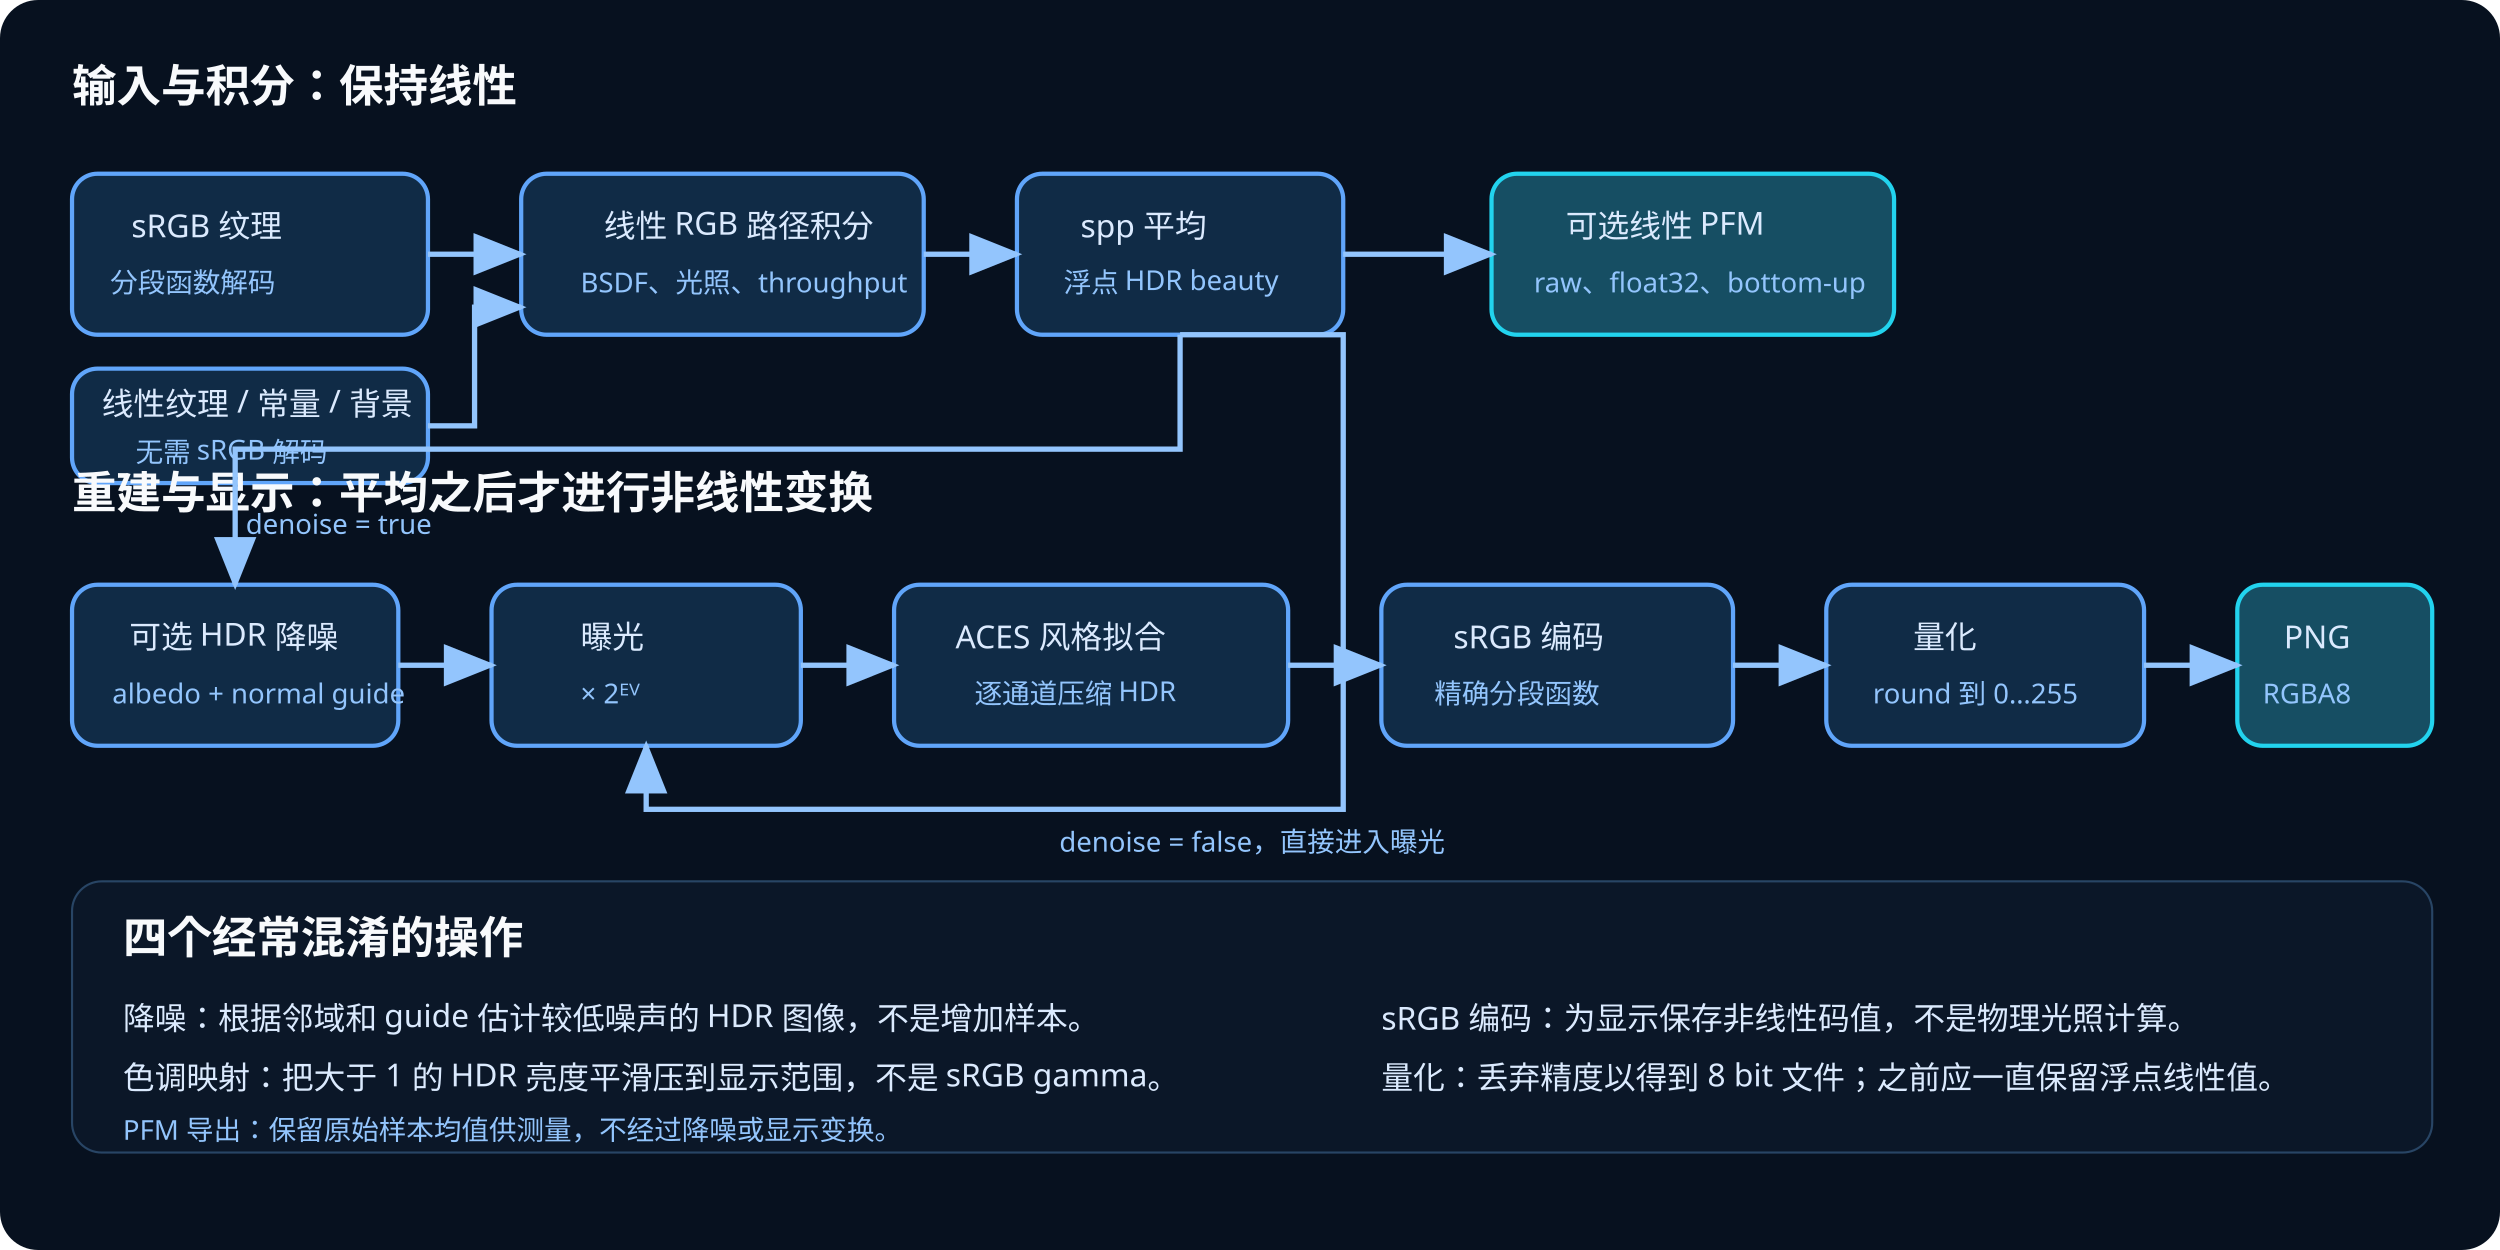
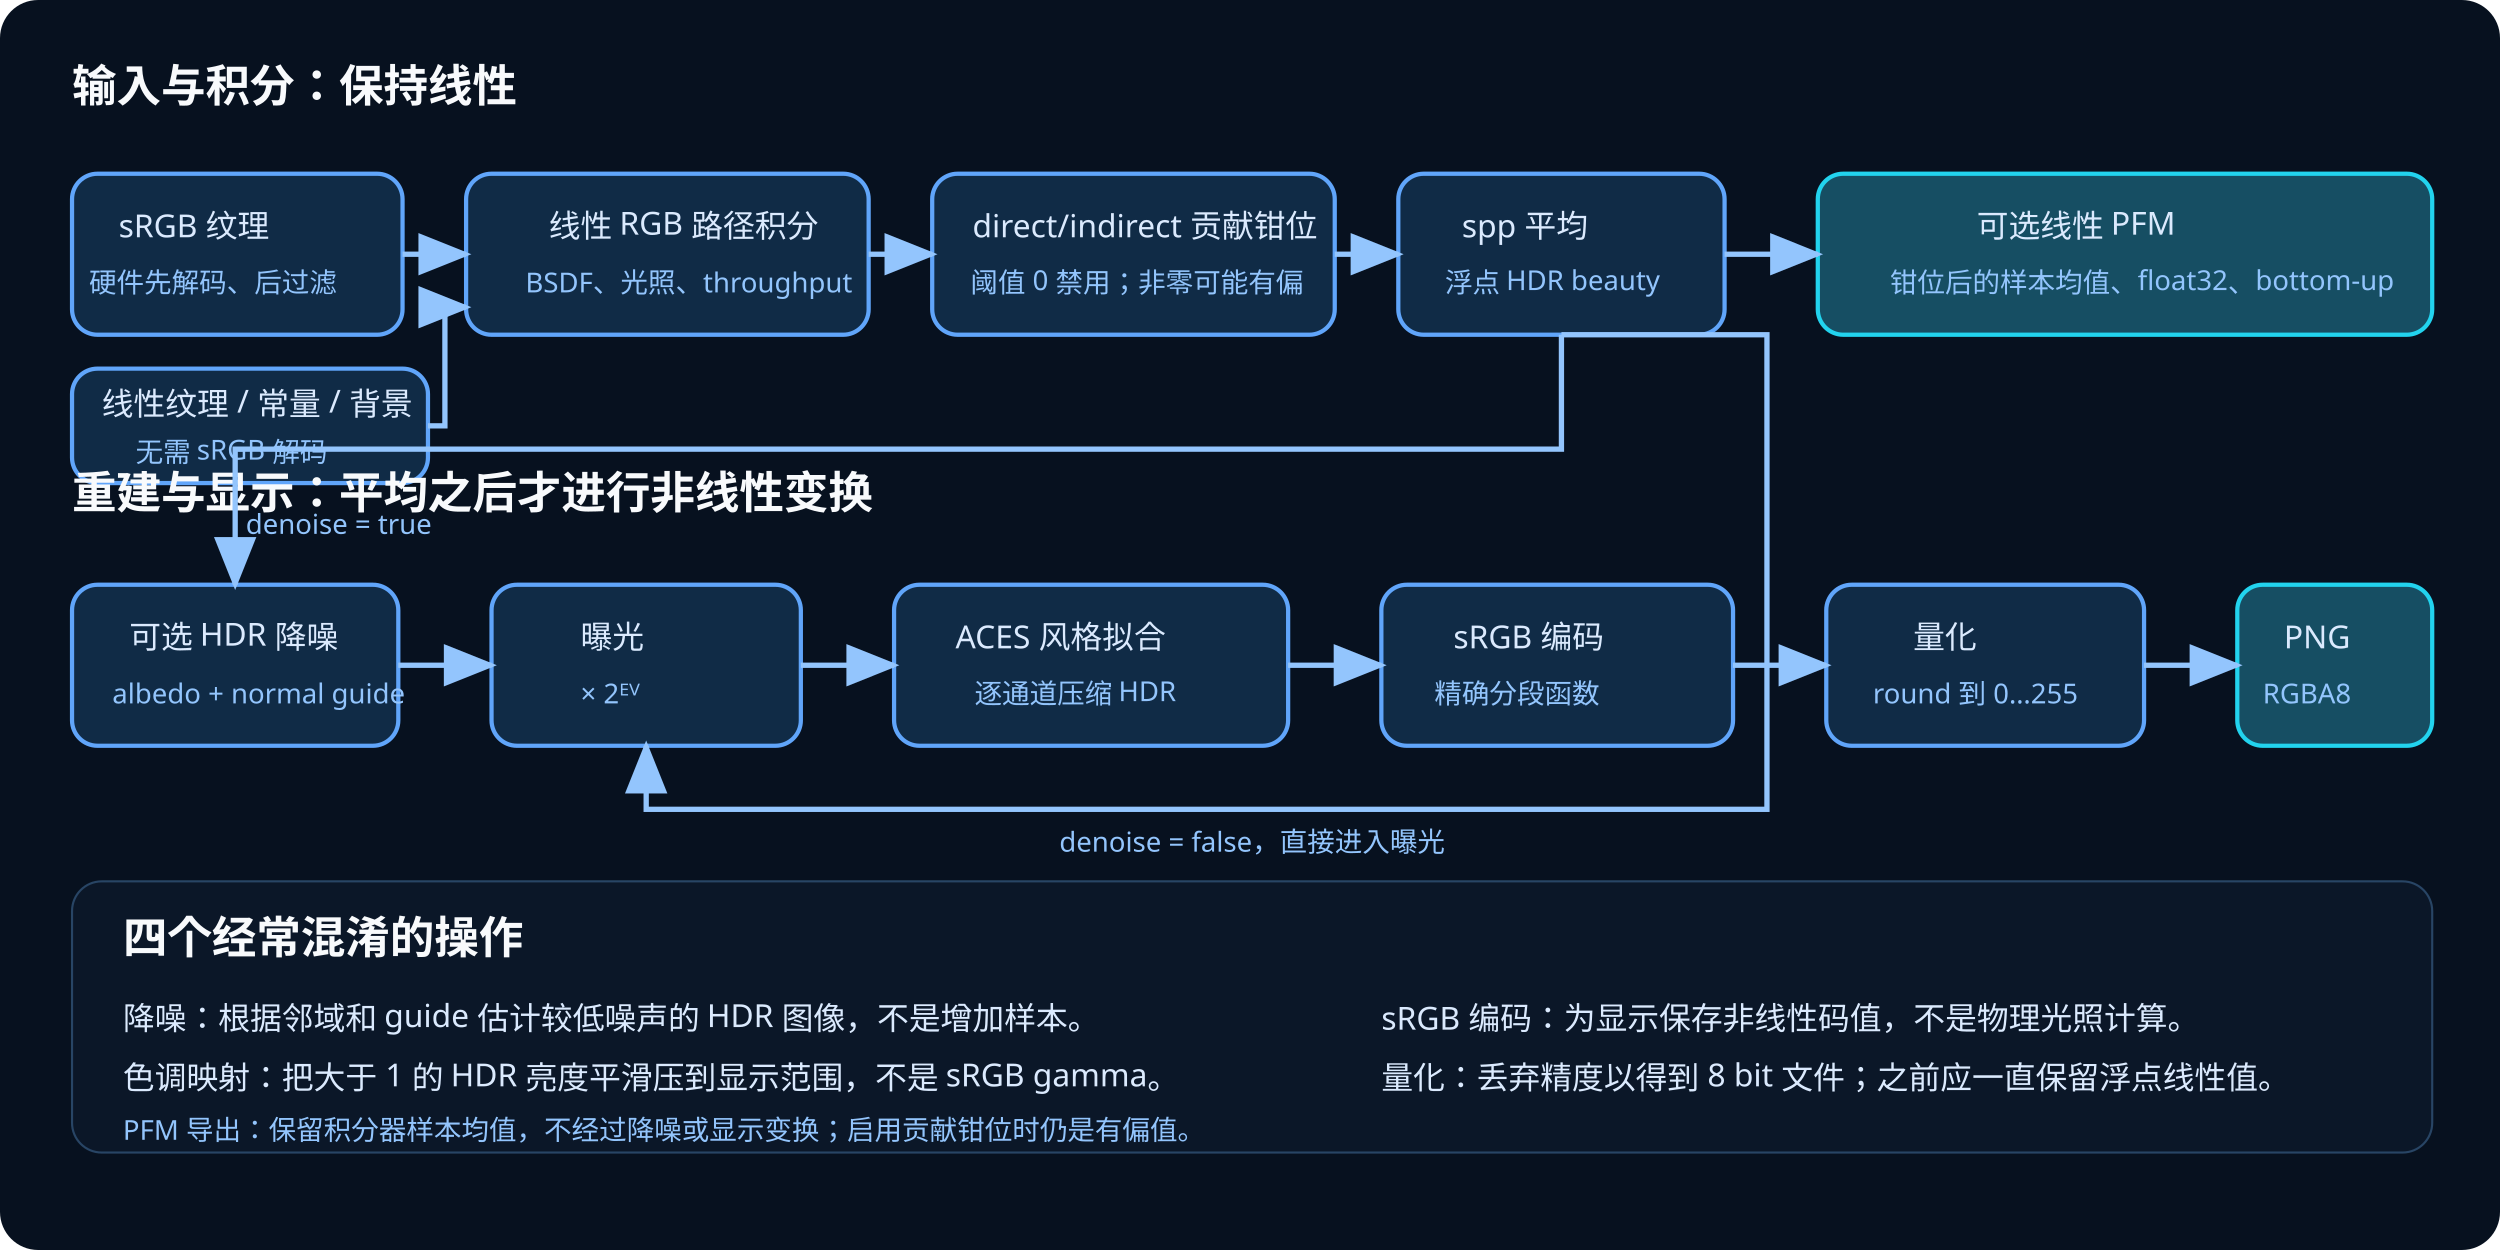
<svg xmlns="http://www.w3.org/2000/svg" viewBox="0 0 1180 590" role="img" aria-labelledby="title desc">
  <defs>
    <marker id="arr" markerWidth="10" markerHeight="8" refX="9" refY="4" orient="auto">
      <path d="M0 0L10 4L0 8Z" fill="#93c5fd" />
    </marker>
    <style>.h{font:700 21px system-ui,sans-serif;fill:#f8fafc}.t{font:15px system-ui,sans-serif;fill:#dbeafe}.s{font:13px system-ui,sans-serif;fill:#93c5fd}.b{fill:#102b46;stroke:#60a5fa;stroke-width:2}.line{stroke:#93c5fd;stroke-width:2.5;marker-end:url(#arr)}</style>
  </defs>
  <rect width="1180" height="590" rx="18" fill="#07111f" />
  <text x="34" y="48" class="h">输入与积分：保持线性</text>
-   <rect x="34" y="82" width="168" height="76" rx="12" class="b" />
-   <text x="62" y="112" class="t">sRGB 纹理</text>
-   <text x="52" y="138" class="s">分段函数解码</text>
-   <rect x="246" y="82" width="190" height="76" rx="12" class="b" />
-   <text x="285" y="112" class="t">线性 RGB 路径积分</text>
-   <text x="274" y="138" class="s">BSDF、光照、throughput</text>
-   <rect x="480" y="82" width="154" height="76" rx="12" class="b" />
-   <text x="510" y="112" class="t">spp 平均</text>
-   <text x="502" y="138" class="s">浮点 HDR beauty</text>
-   <line x1="202" y1="120" x2="246" y2="120" class="line" />
-   <line x1="436" y1="120" x2="480" y2="120" class="line" />
-   <rect x="704" y="82" width="190" height="76" rx="12" fill="#164e63" stroke="#22d3ee" stroke-width="2" />
-   <text x="739" y="112" class="t">可选线性 PFM</text>
-   <text x="724" y="138" class="s">raw、float32、bottom-up</text>
-   <line x1="634" y1="120" x2="704" y2="120" class="line" />
+   <rect x="34" y="82" width="156" height="76" rx="12" class="b" />
+   <text x="56" y="112" class="t">sRGB 纹理</text>
+   <text x="42" y="138" class="s">硬件先解码、后过滤</text>
+   <rect x="220" y="82" width="190" height="76" rx="12" class="b" />
+   <text x="259" y="112" class="t">线性 RGB 路径积分</text>
+   <text x="248" y="138" class="s">BSDF、光照、throughput</text>
+   <rect x="440" y="82" width="190" height="76" rx="12" class="b" />
+   <text x="459" y="112" class="t">direct/indirect 贡献钳位</text>
+   <text x="458" y="138" class="s">阈值 0 禁用；非零可能有偏</text>
+   <rect x="660" y="82" width="154" height="76" rx="12" class="b" />
+   <text x="690" y="112" class="t">spp 平均</text>
+   <text x="682" y="138" class="s">浮点 HDR beauty</text>
+   <line x1="190" y1="120" x2="220" y2="120" class="line" />
+   <line x1="410" y1="120" x2="440" y2="120" class="line" />
+   <line x1="630" y1="120" x2="660" y2="120" class="line" />
+   <rect x="858" y="82" width="290" height="76" rx="12" fill="#164e63" stroke="#22d3ee" stroke-width="2" />
+   <text x="933" y="112" class="t">可选线性 PFM</text>
+   <text x="892" y="138" class="s">钳位后的样本均值、float32、bottom-up</text>
+   <line x1="814" y1="120" x2="858" y2="120" class="line" />
  <rect x="34" y="174" width="168" height="54" rx="12" class="b" />
  <text x="48" y="196" class="t">线性纹理 / 常量 / 背景</text>
  <text x="64" y="218" class="s">无需 sRGB 解码</text>
-   <path d="M202 201 L224 201 L224 145 L246 145" fill="none" class="line" />
+   <path d="M202 201 L210 201 L210 145 L220 145" fill="none" class="line" />
  <text x="34" y="240" class="h">重建与显示：平均之后才进行非线性变换</text>
  <rect x="34" y="276" width="154" height="76" rx="12" class="b" />
  <text x="61" y="306" class="t">可选 HDR 降噪</text>
  <text x="53" y="332" class="s">albedo + normal guide</text>
  <rect x="232" y="276" width="146" height="76" rx="12" class="b" />
  <text x="274" y="306" class="t">曝光</text>
  <text x="274" y="332" class="s">× 2ᴱⱽ</text>
  <rect x="422" y="276" width="186" height="76" rx="12" class="b" />
  <text x="451" y="306" class="t">ACES 风格拟合</text>
  <text x="460" y="332" class="s">逐通道压缩 HDR</text>
  <rect x="652" y="276" width="166" height="76" rx="12" class="b" />
  <text x="686" y="306" class="t">sRGB 编码</text>
  <text x="677" y="332" class="s">精确分段函数</text>
  <rect x="862" y="276" width="150" height="76" rx="12" class="b" />
  <text x="903" y="306" class="t">量化</text>
  <text x="884" y="332" class="s">round 到 0…255</text>
  <rect x="1056" y="276" width="92" height="76" rx="12" fill="#164e63" stroke="#22d3ee" stroke-width="2" />
  <text x="1078" y="306" class="t">PNG</text>
  <text x="1068" y="332" class="s">RGBA8</text>
  <line x1="188" y1="314" x2="232" y2="314" class="line" />
  <line x1="378" y1="314" x2="422" y2="314" class="line" />
  <line x1="608" y1="314" x2="652" y2="314" class="line" />
  <line x1="818" y1="314" x2="862" y2="314" class="line" />
  <line x1="1012" y1="314" x2="1056" y2="314" class="line" />
-   <path d="M557 158 L557 212 L111 212 L111 276" fill="none" class="line" />
+   <path d="M737 158 L737 212 L111 212 L111 276" fill="none" class="line" />
  <text x="116" y="252" class="s">denoise = true</text>
-   <path d="M557 158 L634 158 L634 382 L305 382 L305 352" fill="none" class="line" />
+   <path d="M737 158 L834 158 L834 382 L305 382 L305 352" fill="none" class="line" />
  <text x="500" y="402" class="s">denoise = false，直接进入曝光</text>
  <rect x="34" y="416" width="1114" height="128" rx="14" fill="#0b1728" stroke="#284565" />
  <text x="58" y="450" class="h">四个经常混淆的操作</text>
  <text x="58" y="486" class="t">降噪：根据邻域和 guide 估计较低噪声的 HDR 图像，不是增加样本。</text>
  <text x="58" y="514" class="t">色调映射：把大于 1 的 HDR 亮度平滑压到显示范围，不是 sRGB gamma。</text>
  <text x="652" y="486" class="t">sRGB 编码：为显示保存非线性码值，不是物理光照计算。</text>
  <text x="652" y="514" class="t">量化：丢弃精度以得到 8 bit 文件；之前应一直保留浮点线性值。</text>
-   <text x="58" y="538" class="s">PFM 导出：保留原始样本均值供测量，不经过降噪或显示变换。</text>
+   <text x="58" y="538" class="s">PFM 导出：保留积分器样本均值，不经过降噪或显示变换；启用贡献钳位时仍是有偏值。</text>
</svg>
